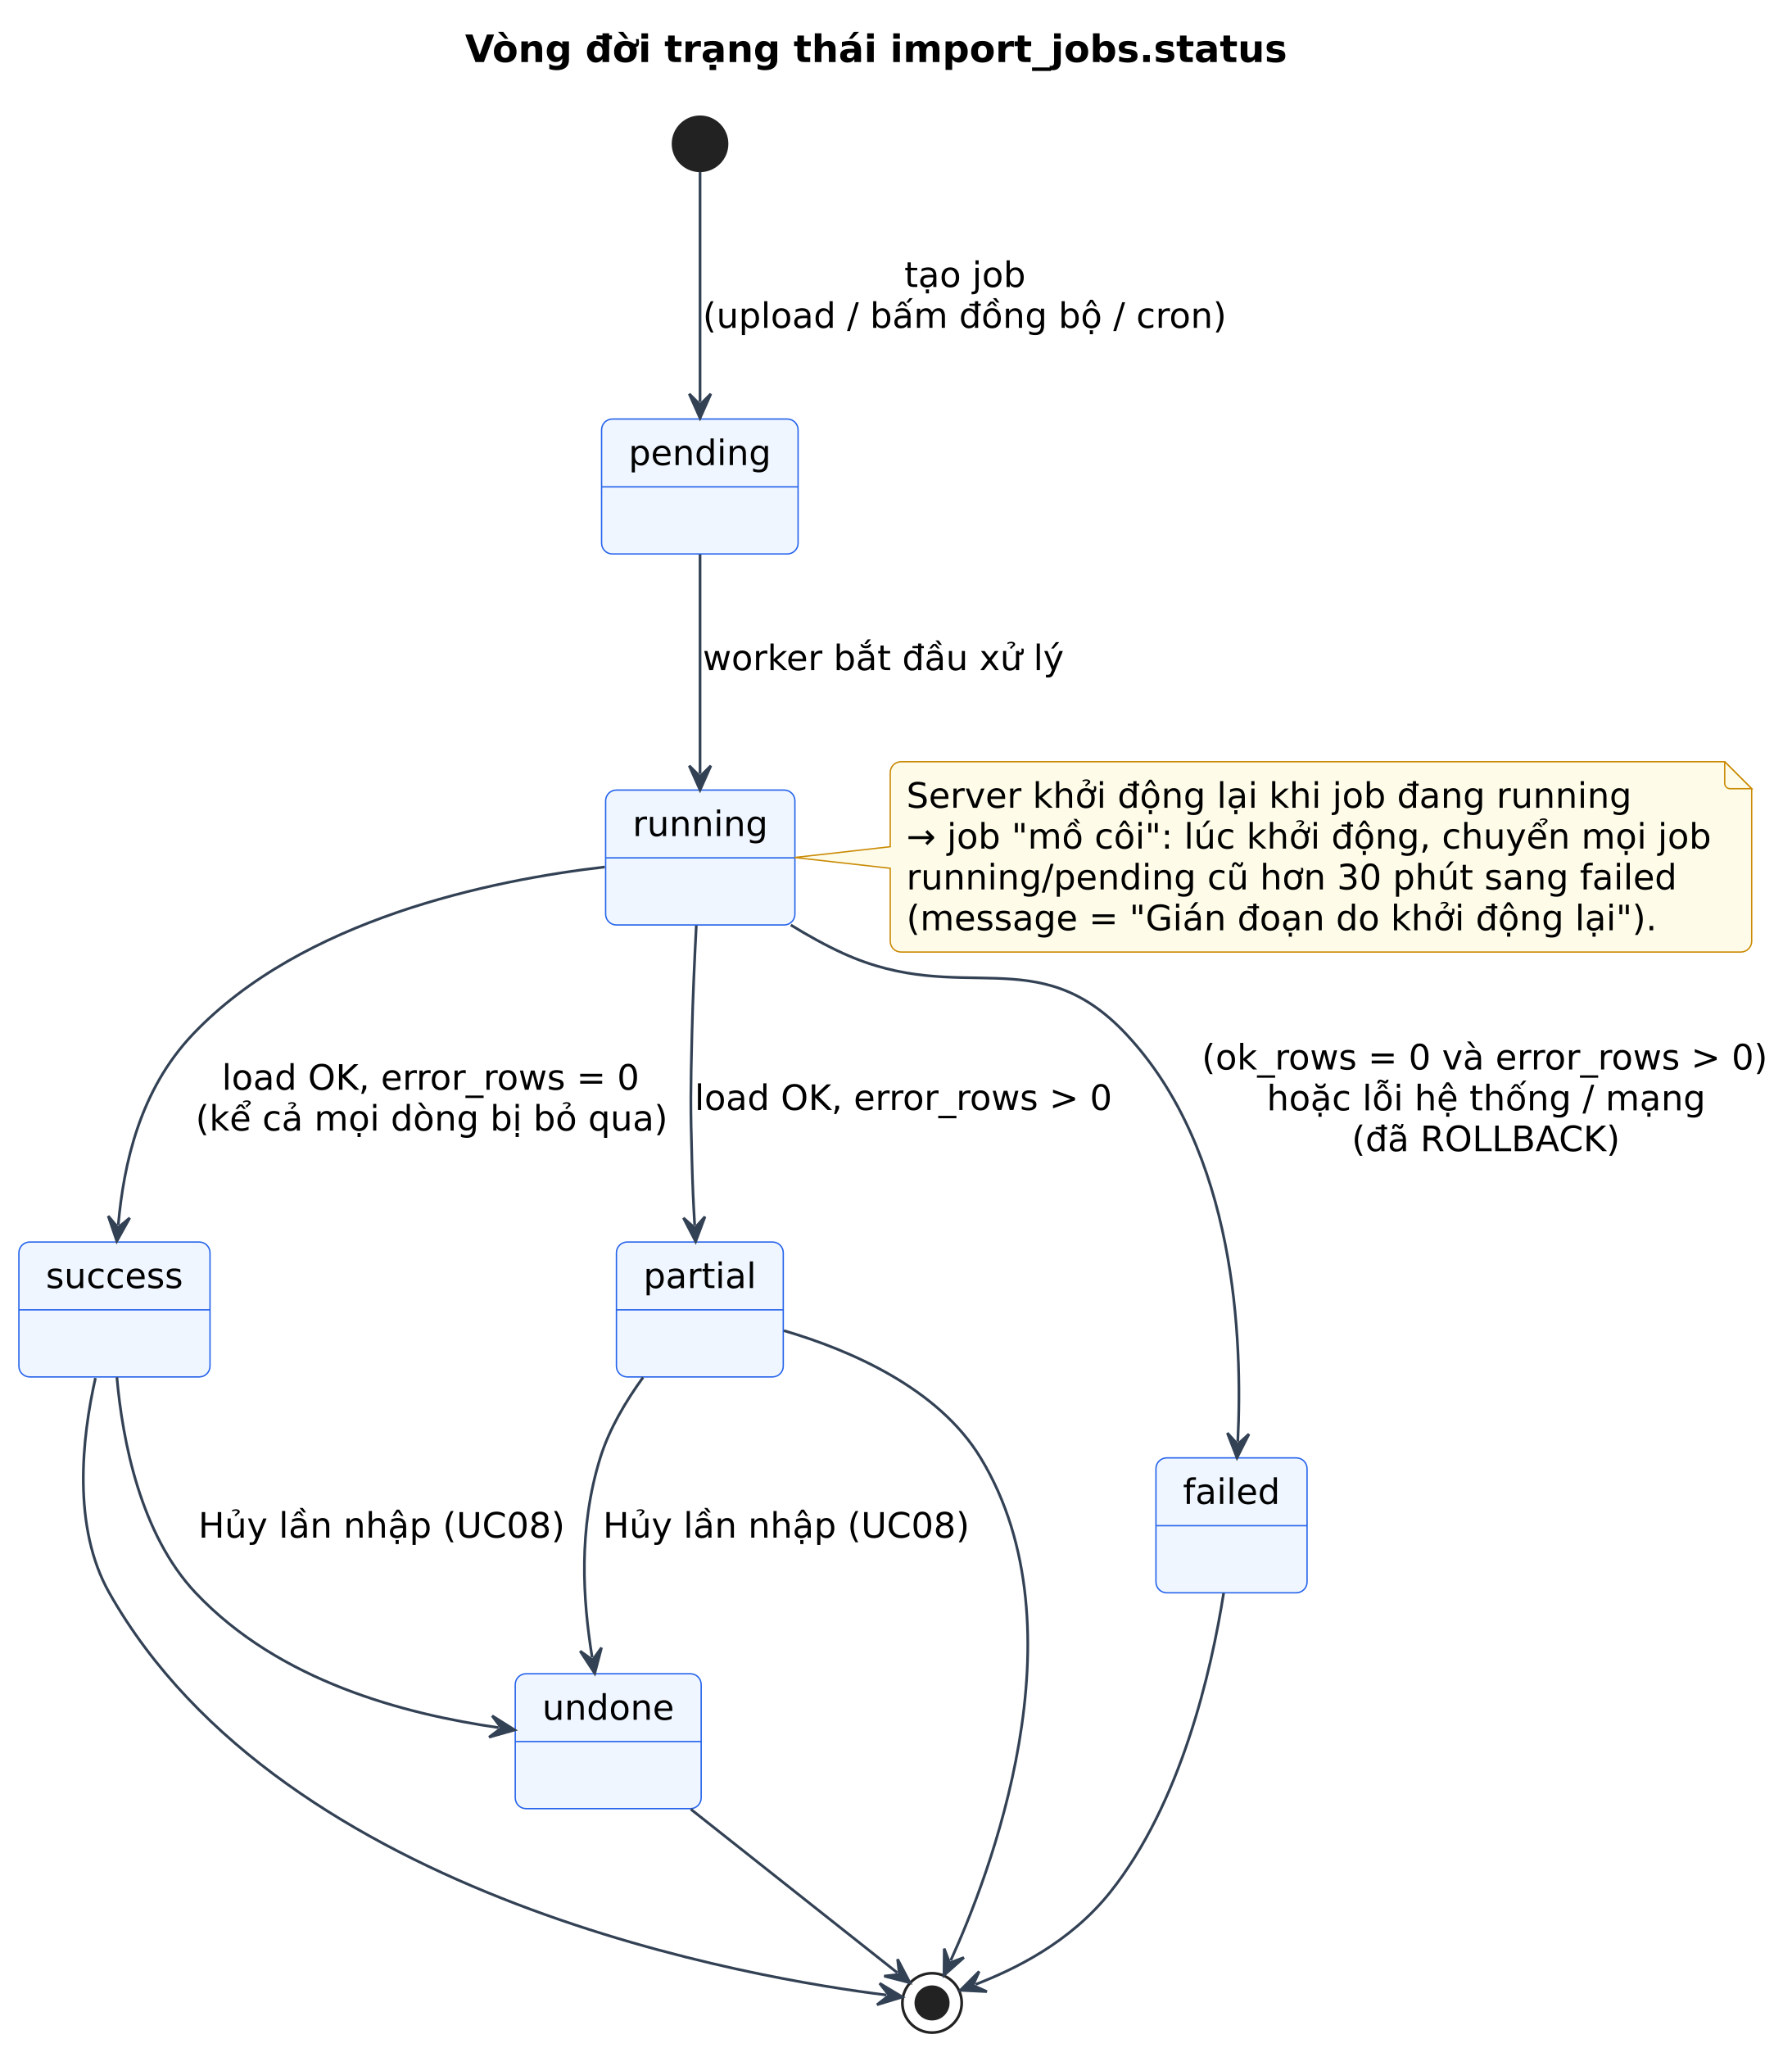
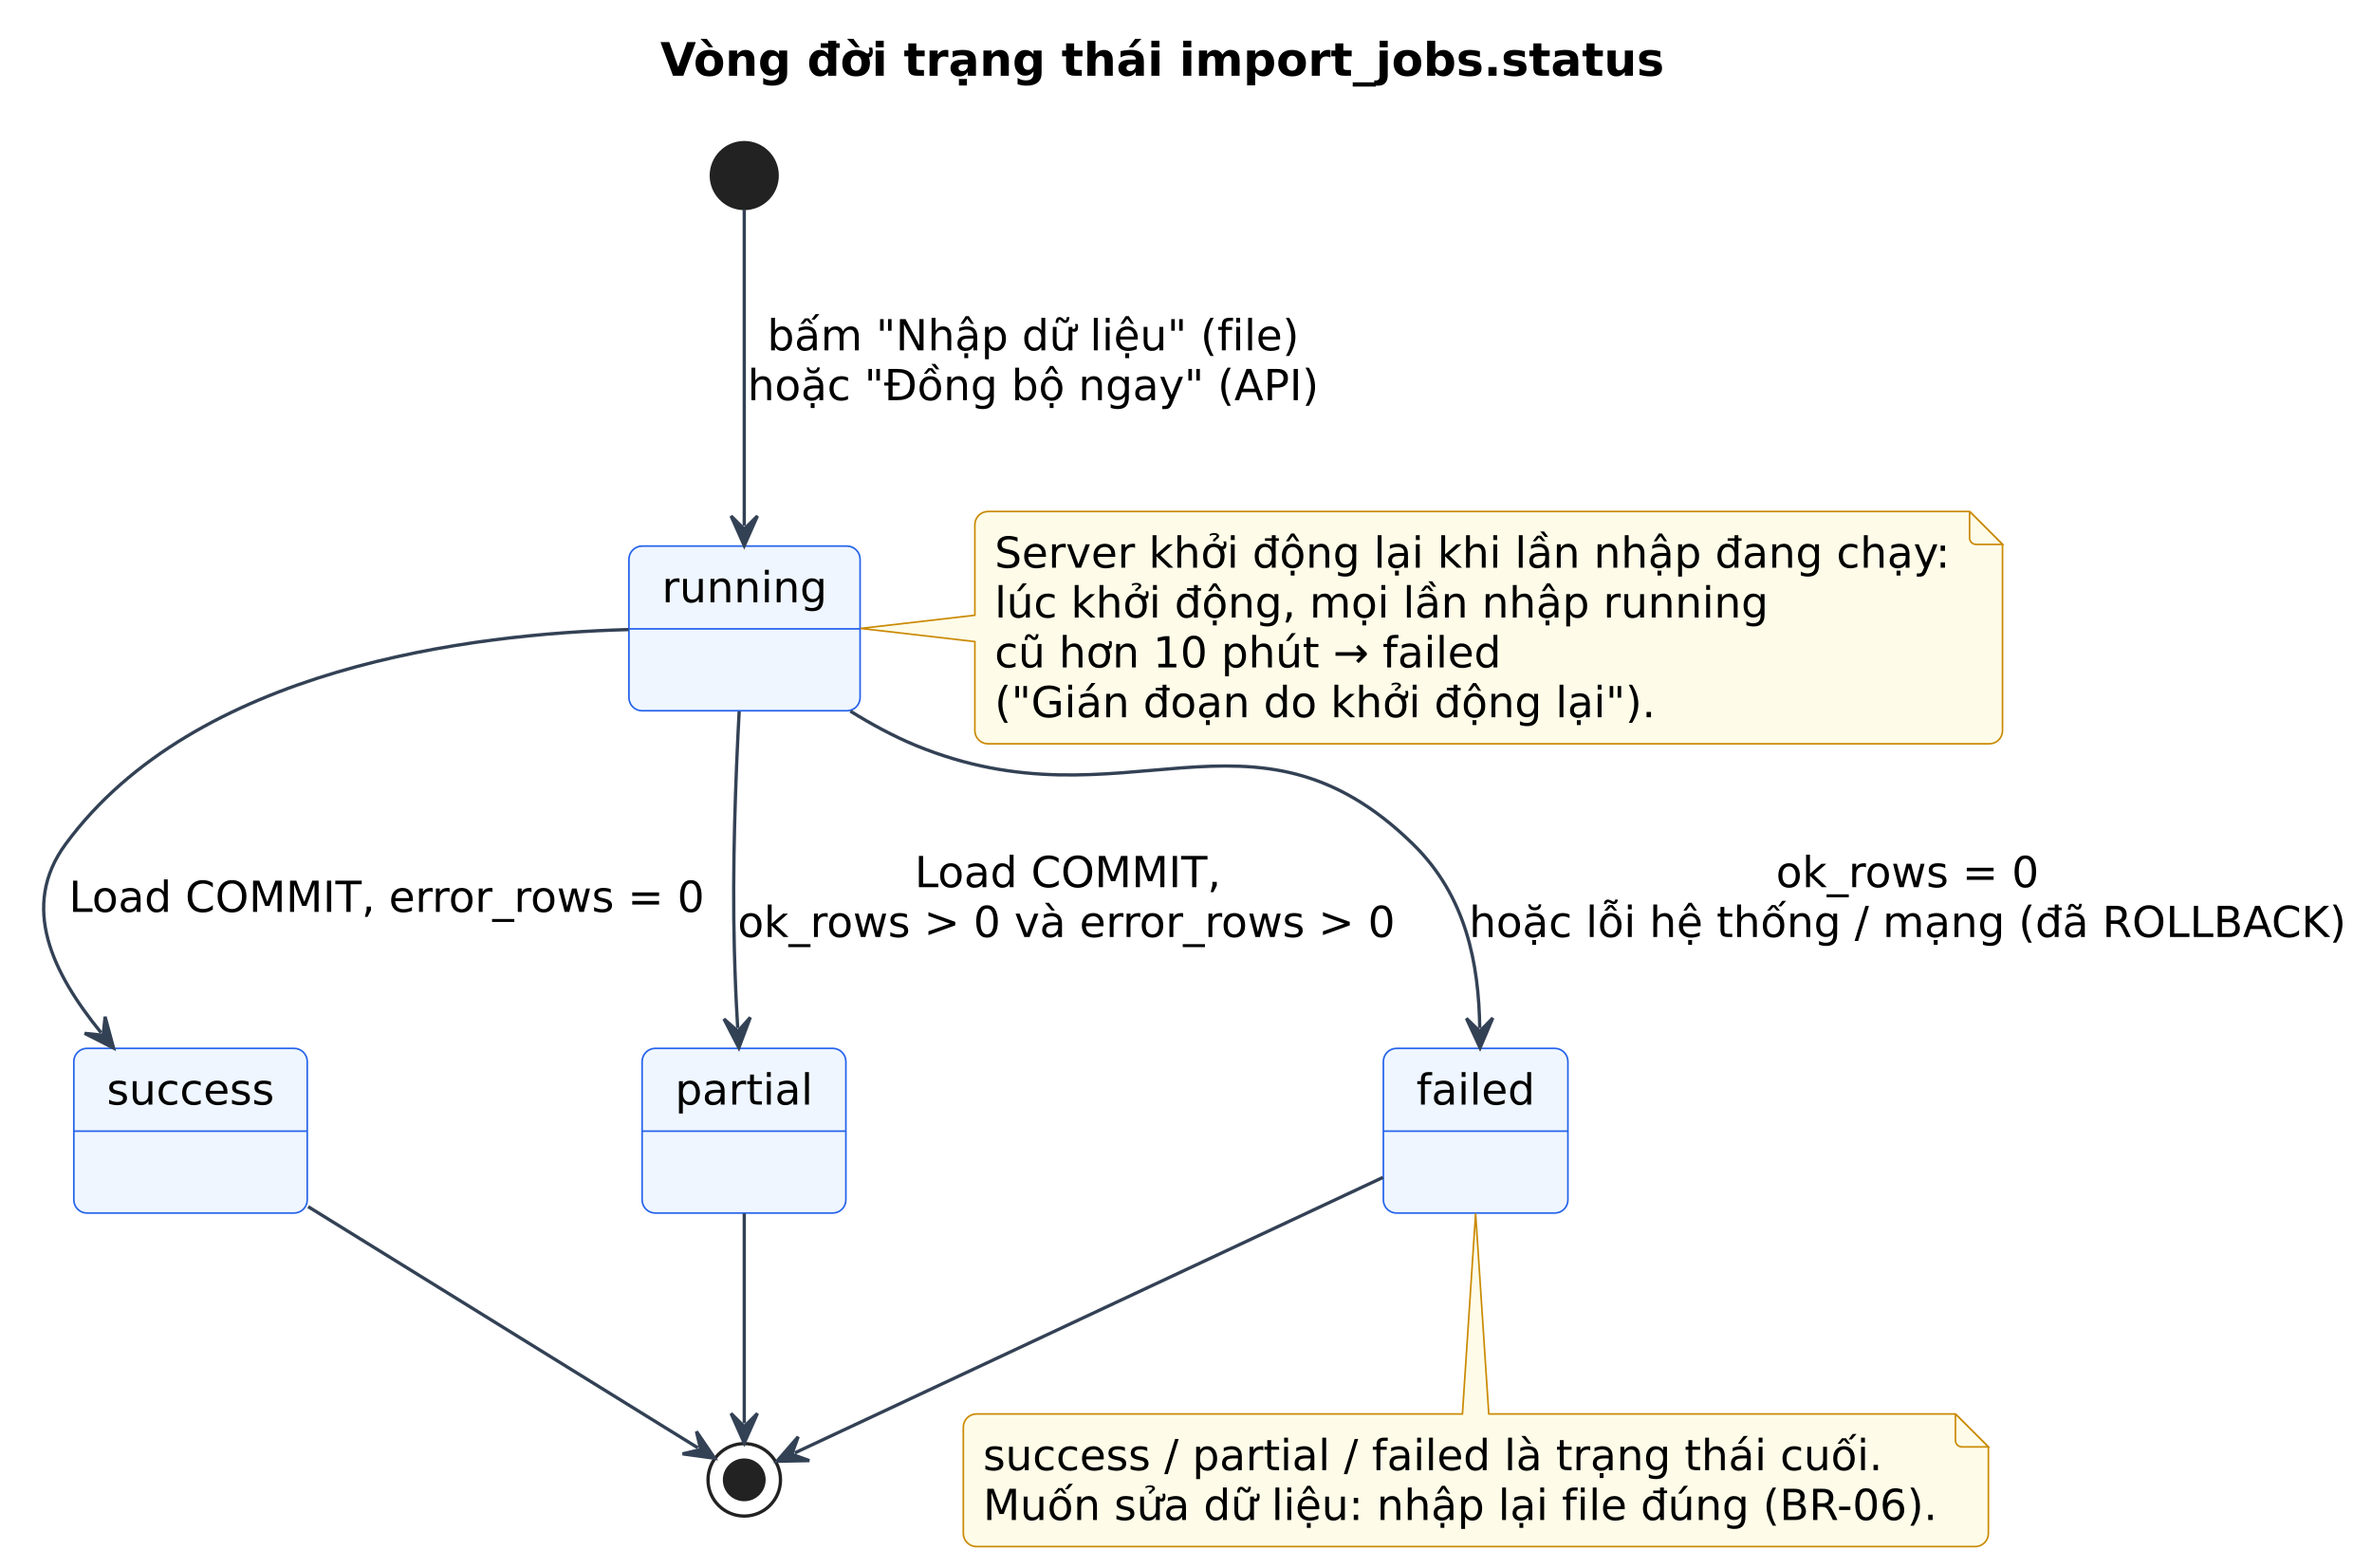
- <svg xmlns="http://www.w3.org/2000/svg" contentStyleType="text/css" height="759px" preserveAspectRatio="none" style="width:664px;height:759px;background:#FFFFFF;" version="1.1" viewBox="0 0 664 759" width="664px" zoomAndPan="magnify">
+ <svg xmlns="http://www.w3.org/2000/svg" contentStyleType="text/css" height="476px" preserveAspectRatio="none" style="width:720px;height:476px;background:#FFFFFF;" version="1.1" viewBox="0 0 720 476" width="720px" zoomAndPan="magnify">
  <defs />
  <g>
-     <text fill="#000000" font-family="DejaVu Sans" font-size="14" font-weight="bold" lengthAdjust="spacing" textLength="305.491" x="172.404" y="22.995">Vòng đời trạng thái import_jobs.status</text>
-     <ellipse cx="259.5" cy="53.297" fill="#222222" rx="10" ry="10" style="stroke:#222222;stroke-width:1.0;" />
-     <g id="pending">
-       <rect fill="#EFF6FF" height="50" rx="4" ry="4" style="stroke:#2563EB;stroke-width:0.5;" width="72.844" x="223" y="155.297" />
-       <line style="stroke:#2563EB;stroke-width:0.5;" x1="223" x2="295.844" y1="180.43" y2="180.43" />
-       <text fill="#000000" font-family="DejaVu Sans" font-size="13" lengthAdjust="spacing" textLength="52.844" x="233" y="172.364">pending</text>
-     </g>
+     <text fill="#000000" font-family="DejaVu Sans" font-size="14" font-weight="bold" lengthAdjust="spacing" textLength="305.491" x="200.437" y="22.995">Vòng đời trạng thái import_jobs.status</text>
+     <ellipse cx="225.91" cy="53.297" fill="#222222" rx="10" ry="10" style="stroke:#222222;stroke-width:1.0;" />
    <g id="running">
-       <rect fill="#EFF6FF" height="50" rx="4" ry="4" style="stroke:#2563EB;stroke-width:0.5;" width="70.165" x="224.5" y="292.797" />
-       <line style="stroke:#2563EB;stroke-width:0.5;" x1="224.5" x2="294.666" y1="317.93" y2="317.93" />
-       <text fill="#000000" font-family="DejaVu Sans" font-size="13" lengthAdjust="spacing" textLength="50.166" x="234.5" y="309.864">running</text>
+       <rect fill="#EFF6FF" height="50" rx="4" ry="4" style="stroke:#2563EB;stroke-width:0.5;" width="70.165" x="190.91" y="165.797" />
+       <line style="stroke:#2563EB;stroke-width:0.5;" x1="190.91" x2="261.075" y1="190.93" y2="190.93" />
+       <text fill="#000000" font-family="DejaVu Sans" font-size="13" lengthAdjust="spacing" textLength="50.166" x="200.91" y="182.864">running</text>
    </g>
    <g id="success">
-       <rect fill="#EFF6FF" height="50" rx="4" ry="4" style="stroke:#2563EB;stroke-width:0.5;" width="70.851" x="7" y="460.297" />
-       <line style="stroke:#2563EB;stroke-width:0.5;" x1="7" x2="77.851" y1="485.43" y2="485.43" />
-       <text fill="#000000" font-family="DejaVu Sans" font-size="13" lengthAdjust="spacing" textLength="50.851" x="17" y="477.364">success</text>
+       <rect fill="#EFF6FF" height="50" rx="4" ry="4" style="stroke:#2563EB;stroke-width:0.5;" width="70.851" x="22.41" y="318.297" />
+       <line style="stroke:#2563EB;stroke-width:0.5;" x1="22.41" x2="93.261" y1="343.43" y2="343.43" />
+       <text fill="#000000" font-family="DejaVu Sans" font-size="13" lengthAdjust="spacing" textLength="50.851" x="32.41" y="335.364">success</text>
    </g>
    <g id="partial">
-       <rect fill="#EFF6FF" height="50" rx="4" ry="4" style="stroke:#2563EB;stroke-width:0.5;" width="61.85" x="228.5" y="460.297" />
-       <line style="stroke:#2563EB;stroke-width:0.5;" x1="228.5" x2="290.35" y1="485.43" y2="485.43" />
-       <text fill="#000000" font-family="DejaVu Sans" font-size="13" lengthAdjust="spacing" textLength="41.85" x="238.5" y="477.364">partial</text>
+       <rect fill="#EFF6FF" height="50" rx="4" ry="4" style="stroke:#2563EB;stroke-width:0.5;" width="61.85" x="194.91" y="318.297" />
+       <line style="stroke:#2563EB;stroke-width:0.5;" x1="194.91" x2="256.76" y1="343.43" y2="343.43" />
+       <text fill="#000000" font-family="DejaVu Sans" font-size="13" lengthAdjust="spacing" textLength="41.85" x="204.91" y="335.364">partial</text>
    </g>
    <g id="failed">
-       <rect fill="#EFF6FF" height="50" rx="4" ry="4" style="stroke:#2563EB;stroke-width:0.5;" width="56.017" x="428.5" y="540.297" />
-       <line style="stroke:#2563EB;stroke-width:0.5;" x1="428.5" x2="484.517" y1="565.43" y2="565.43" />
-       <text fill="#000000" font-family="DejaVu Sans" font-size="13" lengthAdjust="spacing" textLength="36.017" x="438.5" y="557.364">failed</text>
+       <rect fill="#EFF6FF" height="50" rx="4" ry="4" style="stroke:#2563EB;stroke-width:0.5;" width="56.017" x="419.91" y="318.297" />
+       <line style="stroke:#2563EB;stroke-width:0.5;" x1="419.91" x2="475.927" y1="343.43" y2="343.43" />
+       <text fill="#000000" font-family="DejaVu Sans" font-size="13" lengthAdjust="spacing" textLength="36.017" x="429.91" y="335.364">failed</text>
    </g>
-     <g id="undone">
-       <rect fill="#EFF6FF" height="50" rx="4" ry="4" style="stroke:#2563EB;stroke-width:0.5;" width="68.921" x="191" y="620.297" />
-       <line style="stroke:#2563EB;stroke-width:0.5;" x1="191" x2="259.921" y1="645.43" y2="645.43" />
-       <text fill="#000000" font-family="DejaVu Sans" font-size="13" lengthAdjust="spacing" textLength="48.921" x="201" y="637.364">undone</text>
+     <ellipse cx="225.91" cy="449.297" fill="none" rx="11" ry="11" style="stroke:#222222;stroke-width:1.0;" />
+     <ellipse cx="225.91" cy="449.297" fill="#222222" rx="6" ry="6" style="stroke:#222222;stroke-width:1.0;" />
+     <g id="elem_GMN15">
+       <path d="M295.91,159.297 L295.91,186.797 L261.23,190.797 L295.91,194.797 L295.91,221.828 A4,4 0 0 0 299.91,225.828 L603.848,225.828 A4,4 0 0 0 607.848,221.828 L607.848,165.297 L597.848,155.297 L299.91,155.297 A4,4 0 0 0 295.91,159.297 " fill="#FEFCE8" style="stroke:#CA8A04;stroke-width:0.5;" />
+       <path d="M597.848,155.297 L597.848,163.297 A2,2 0 0 0 599.848,165.297 L607.848,165.297 L597.848,155.297 " fill="#FEFCE8" style="stroke:#CA8A04;stroke-width:0.5;" />
+       <text fill="#000000" font-family="DejaVu Sans" font-size="13" lengthAdjust="spacing" textLength="290.938" x="301.91" y="172.364">Server khởi động lại khi lần nhập đang chạy:</text>
+       <text fill="#000000" font-family="DejaVu Sans" font-size="13" lengthAdjust="spacing" textLength="234.863" x="301.91" y="187.497">lúc khởi động, mọi lần nhập running</text>
+       <text fill="#000000" font-family="DejaVu Sans" font-size="13" lengthAdjust="spacing" textLength="153.759" x="301.91" y="202.629">cũ hơn 10 phút → failed</text>
+       <text fill="#000000" font-family="DejaVu Sans" font-size="13" lengthAdjust="spacing" textLength="200.624" x="301.91" y="217.762">("Gián đoạn do khởi động lại").</text>
    </g>
-     <ellipse cx="345.5" cy="742.297" fill="none" rx="11" ry="11" style="stroke:#222222;stroke-width:1.0;" />
-     <ellipse cx="345.5" cy="742.297" fill="#222222" rx="6" ry="6" style="stroke:#222222;stroke-width:1.0;" />
-     <g id="elem_GMN21">
-       <path d="M330,286.297 L330,313.797 L294.54,317.797 L330,321.797 L330,348.828 A4,4 0 0 0 334,352.828 L645.333,352.828 A4,4 0 0 0 649.333,348.828 L649.333,292.297 L639.333,282.297 L334,282.297 A4,4 0 0 0 330,286.297 " fill="#FEFCE8" style="stroke:#CA8A04;stroke-width:0.5;" />
-       <path d="M639.333,282.297 L639.333,290.297 A2,2 0 0 0 641.333,292.297 L649.333,292.297 L639.333,282.297 " fill="#FEFCE8" style="stroke:#CA8A04;stroke-width:0.5;" />
-       <text fill="#000000" font-family="DejaVu Sans" font-size="13" lengthAdjust="spacing" textLength="268.849" x="336" y="299.364">Server khởi động lại khi job đang running</text>
-       <text fill="#000000" font-family="DejaVu Sans" font-size="13" lengthAdjust="spacing" textLength="298.334" x="336" y="314.497">→ job "mồ côi": lúc khởi động, chuyển mọi job</text>
-       <text fill="#000000" font-family="DejaVu Sans" font-size="13" lengthAdjust="spacing" textLength="285.619" x="336" y="329.629">running/pending cũ hơn 30 phút sang failed</text>
-       <text fill="#000000" font-family="DejaVu Sans" font-size="13" lengthAdjust="spacing" textLength="278.205" x="336" y="344.762">(message = "Gián đoạn do khởi động lại").</text>
+     <g id="elem_GMN18">
+       <path d="M292.41,433.297 L292.41,465.562 A4,4 0 0 0 296.41,469.562 L599.555,469.562 A4,4 0 0 0 603.555,465.562 L603.555,439.297 L593.555,429.297 L451.91,429.297 L447.91,368.417 L443.91,429.297 L296.41,429.297 A4,4 0 0 0 292.41,433.297 " fill="#FEFCE8" style="stroke:#CA8A04;stroke-width:0.5;" />
+       <path d="M593.555,429.297 L593.555,437.297 A2,2 0 0 0 595.555,439.297 L603.555,439.297 L593.555,429.297 " fill="#FEFCE8" style="stroke:#CA8A04;stroke-width:0.5;" />
+       <text fill="#000000" font-family="DejaVu Sans" font-size="13" lengthAdjust="spacing" textLength="273.013" x="298.41" y="446.364">success / partial / failed là trạng thái cuối.</text>
+       <text fill="#000000" font-family="DejaVu Sans" font-size="13" lengthAdjust="spacing" textLength="290.145" x="298.41" y="461.497">Muốn sửa dữ liệu: nhập lại file đúng (BR-06).</text>
    </g>
-     <g id="link_*start*_pending">
-       <path d="M259.5,63.697 C259.5,82.887 259.5,121.117 259.5,148.967 " fill="none" id="*start*-to-pending" style="stroke:#334155;stroke-width:1.0;" />
-       <polygon fill="#334155" points="259.5,154.967,263.5,145.967,259.5,149.967,255.5,145.967,259.5,154.967" style="stroke:#334155;stroke-width:1.0;" />
-       <text fill="#000000" font-family="DejaVu Sans" font-size="13" lengthAdjust="spacing" textLength="44.967" x="335.237" y="106.364">tạo job</text>
-       <text fill="#000000" font-family="DejaVu Sans" font-size="13" lengthAdjust="spacing" textLength="194.441" x="260.5" y="121.497">(upload / bấm đồng bộ / cron)</text>
-     </g>
-     <g id="link_pending_running">
-       <path d="M259.5,205.517 C259.5,230.187 259.5,262.197 259.5,286.787 " fill="none" id="pending-to-running" style="stroke:#334155;stroke-width:1.0;" />
-       <polygon fill="#334155" points="259.5,292.787,263.5,283.787,259.5,287.787,255.5,283.787,259.5,292.787" style="stroke:#334155;stroke-width:1.0;" />
-       <text fill="#000000" font-family="DejaVu Sans" font-size="13" lengthAdjust="spacing" textLength="134.342" x="260.5" y="248.364">worker bắt đầu xử lý</text>
+     <g id="link_*start*_running">
+       <path d="M225.91,63.607 C225.91,84.417 225.91,129.237 225.91,159.657 " fill="none" id="*start*-to-running" style="stroke:#334155;stroke-width:1.0;" />
+       <polygon fill="#334155" points="225.91,165.657,229.91,156.657,225.91,160.657,221.91,156.657,225.91,165.657" style="stroke:#334155;stroke-width:1.0;" />
+       <text fill="#000000" font-family="DejaVu Sans" font-size="13" lengthAdjust="spacing" textLength="161.446" x="232.877" y="106.364">bấm "Nhập dữ liệu" (file)</text>
+       <text fill="#000000" font-family="DejaVu Sans" font-size="13" lengthAdjust="spacing" textLength="173.38" x="226.91" y="121.497">hoặc "Đồng bộ ngay" (API)</text>
    </g>
    <g id="link_running_success">
-       <path d="M224.16,321.307 C181.96,326.197 112.03,340.647 71.5,383.297 C51.77,404.057 45.866,431.371 43.836,454.001 " fill="none" id="running-to-success" style="stroke:#334155;stroke-width:1.0;" />
-       <polygon fill="#334155" points="43.3,459.977,48.088,451.37,43.747,454.997,40.12,450.656,43.3,459.977" style="stroke:#334155;stroke-width:1.0;" />
-       <text fill="#000000" font-family="DejaVu Sans" font-size="13" lengthAdjust="spacing" textLength="155.556" x="82.237" y="403.864">load OK, error_rows = 0</text>
-       <text fill="#000000" font-family="DejaVu Sans" font-size="13" lengthAdjust="spacing" textLength="175.03" x="72.5" y="418.997">(kể cả mọi dòng bị bỏ qua)</text>
+       <path d="M190.79,191.147 C143.1,192.417 59.3,202.687 19.91,256.297 C6,275.237 15.977,295.43 30.687,313.54 " fill="none" id="running-to-success" style="stroke:#334155;stroke-width:1.0;" />
+       <polygon fill="#334155" points="34.47,318.197,31.901,308.689,31.318,314.316,25.691,313.733,34.47,318.197" style="stroke:#334155;stroke-width:1.0;" />
+       <text fill="#000000" font-family="DejaVu Sans" font-size="13" lengthAdjust="spacing" textLength="193.946" x="20.91" y="276.864">Load COMMIT, error_rows = 0</text>
    </g>
    <g id="link_running_partial">
-       <path d="M258.11,342.987 C257.48,355.087 256.81,369.957 256.5,383.297 C256.01,404.177 255.92,409.417 256.5,430.297 C256.77,440.057 256.966,444.807 257.517,454.127 " fill="none" id="running-to-partial" style="stroke:#334155;stroke-width:1.0;" />
-       <polygon fill="#334155" points="257.87,460.117,261.333,450.897,257.575,455.126,253.347,451.368,257.87,460.117" style="stroke:#334155;stroke-width:1.0;" />
-       <text fill="#000000" font-family="DejaVu Sans" font-size="13" lengthAdjust="spacing" textLength="155.556" x="257.5" y="411.364">load OK, error_rows &gt; 0</text>
+       <path d="M224.37,215.987 C223.32,235.507 222.23,263.667 222.91,288.297 C223.18,298.057 223.376,302.807 223.927,312.127 " fill="none" id="running-to-partial" style="stroke:#334155;stroke-width:1.0;" />
+       <polygon fill="#334155" points="224.28,318.117,227.743,308.897,223.985,313.126,219.757,309.368,224.28,318.117" style="stroke:#334155;stroke-width:1.0;" />
+       <text fill="#000000" font-family="DejaVu Sans" font-size="13" lengthAdjust="spacing" textLength="93.196" x="277.64" y="269.364">Load COMMIT,</text>
+       <text fill="#000000" font-family="DejaVu Sans" font-size="13" lengthAdjust="spacing" textLength="200.656" x="223.91" y="284.497">ok_rows &gt; 0 và error_rows &gt; 0</text>
    </g>
    <g id="link_running_failed">
-       <path d="M293.14,342.807 C299.39,346.657 306.01,350.337 312.5,353.297 C356.66,373.427 384.33,347.867 417.5,383.297 C458.14,426.717 460.702,495.914 458.832,534.274 " fill="none" id="running-to-failed" style="stroke:#334155;stroke-width:1.0;" />
-       <polygon fill="#334155" points="458.54,540.267,462.974,531.472,458.784,535.273,454.983,531.083,458.54,540.267" style="stroke:#334155;stroke-width:1.0;" />
-       <text fill="#000000" font-family="DejaVu Sans" font-size="13" lengthAdjust="spacing" textLength="210.799" x="445.5" y="396.364">(ok_rows = 0 và error_rows &gt; 0)</text>
-       <text fill="#000000" font-family="DejaVu Sans" font-size="13" lengthAdjust="spacing" textLength="162.665" x="469.567" y="411.497">hoặc lỗi hệ thống / mạng</text>
-       <text fill="#000000" font-family="DejaVu Sans" font-size="13" lengthAdjust="spacing" textLength="99.658" x="501.071" y="426.629">(đã ROLLBACK)</text>
+       <path d="M258.12,215.917 C264.44,219.847 271.2,223.527 277.91,226.297 C341.17,252.367 380.02,208.437 428.91,256.297 C445.19,272.237 448.867,292.758 449.167,312.138 " fill="none" id="running-to-failed" style="stroke:#334155;stroke-width:1.0;" />
+       <polygon fill="#334155" points="449.26,318.137,453.12,309.076,449.183,313.137,445.121,309.2,449.26,318.137" style="stroke:#334155;stroke-width:1.0;" />
+       <text fill="#000000" font-family="DejaVu Sans" font-size="13" lengthAdjust="spacing" textLength="80.114" x="539.081" y="269.364">ok_rows = 0</text>
+       <text fill="#000000" font-family="DejaVu Sans" font-size="13" lengthAdjust="spacing" textLength="266.456" x="445.91" y="284.497">hoặc lỗi hệ thống / mạng (đã ROLLBACK)</text>
    </g>
-     <g id="link_success_undone">
-       <path d="M43.33,510.417 C45.39,533.707 52,568.557 72.5,590.297 C103.62,623.287 150.171,635.28 184.841,640.28 " fill="none" id="success-to-undone" style="stroke:#334155;stroke-width:1.0;" />
-       <polygon fill="#334155" points="190.78,641.137,182.443,635.893,185.831,640.423,181.301,643.811,190.78,641.137" style="stroke:#334155;stroke-width:1.0;" />
-       <text fill="#000000" font-family="DejaVu Sans" font-size="13" lengthAdjust="spacing" textLength="135.897" x="73.5" y="569.864">Hủy lần nhập (UC08)</text>
+     <g id="link_success_*end*">
+       <path d="M93.54,366.357 C133.03,390.797 189.059,425.478 211.849,439.588 " fill="none" id="success-to-*end*" style="stroke:#334155;stroke-width:1.0;" />
+       <polygon fill="#334155" points="216.95,442.747,211.404,434.608,212.699,440.115,207.192,441.41,216.95,442.747" style="stroke:#334155;stroke-width:1.0;" />
    </g>
-     <g id="link_partial_undone">
-       <path d="M238.38,510.457 C231.99,519.247 225.8,529.657 222.5,540.297 C214.32,566.697 216.033,592.764 219.503,614.234 " fill="none" id="partial-to-undone" style="stroke:#334155;stroke-width:1.0;" />
-       <polygon fill="#334155" points="220.46,620.157,222.973,610.634,219.662,615.221,215.075,611.91,220.46,620.157" style="stroke:#334155;stroke-width:1.0;" />
-       <text fill="#000000" font-family="DejaVu Sans" font-size="13" lengthAdjust="spacing" textLength="135.897" x="223.5" y="569.864">Hủy lần nhập (UC08)</text>
+     <g id="link_partial_*end*">
+       <path d="M225.91,368.417 C225.91,390.497 225.91,416.107 225.91,432.137 " fill="none" id="partial-to-*end*" style="stroke:#334155;stroke-width:1.0;" />
+       <polygon fill="#334155" points="225.91,438.137,229.91,429.137,225.91,433.137,221.91,429.137,225.91,438.137" style="stroke:#334155;stroke-width:1.0;" />
    </g>
    <g id="link_failed_*end*">
-       <path d="M453.59,590.397 C449.02,619.427 437.78,668.377 411.5,701.297 C396.62,719.937 376.117,729.835 361.597,735.444 " fill="none" id="failed-to-*end*" style="stroke:#334155;stroke-width:1.0;" />
-       <polygon fill="#334155" points="356,737.607,365.837,738.095,360.664,735.805,362.954,730.632,356,737.607" style="stroke:#334155;stroke-width:1.0;" />
-     </g>
-     <g id="link_undone_*end*">
-       <path d="M256.09,670.517 C283.17,691.957 316.166,718.072 332.596,731.082 " fill="none" id="undone-to-*end*" style="stroke:#334155;stroke-width:1.0;" />
-       <polygon fill="#334155" points="337.3,734.807,332.727,726.084,333.38,731.703,327.761,732.356,337.3,734.807" style="stroke:#334155;stroke-width:1.0;" />
-     </g>
-     <g id="link_success_*end*">
-       <path d="M35.38,510.707 C30.36,532.947 26.72,565.927 40.5,590.297 C105.21,704.737 281.875,733.58 328.565,739.36 " fill="none" id="success-to-*end*" style="stroke:#334155;stroke-width:1.0;" />
-       <polygon fill="#334155" points="334.52,740.097,326.08,735.021,329.558,739.483,325.097,742.961,334.52,740.097" style="stroke:#334155;stroke-width:1.0;" />
-     </g>
-     <g id="link_partial_*end*">
-       <path d="M290.57,493.137 C315.11,500.347 347.76,514.387 363.5,540.297 C402.43,604.377 366.185,696.316 352.425,726.556 " fill="none" id="partial-to-*end*" style="stroke:#334155;stroke-width:1.0;" />
-       <polygon fill="#334155" points="349.94,732.017,357.308,725.482,352.011,727.466,350.027,722.168,349.94,732.017" style="stroke:#334155;stroke-width:1.0;" />
+       <path d="M419.8,357.467 C369.86,380.867 273.363,426.072 241.254,441.112 " fill="none" id="failed-to-*end*" style="stroke:#334155;stroke-width:1.0;" />
+       <polygon fill="#334155" points="235.82,443.657,245.667,443.462,240.348,441.536,242.274,436.217,235.82,443.657" style="stroke:#334155;stroke-width:1.0;" />
    </g>
  </g>
</svg>
